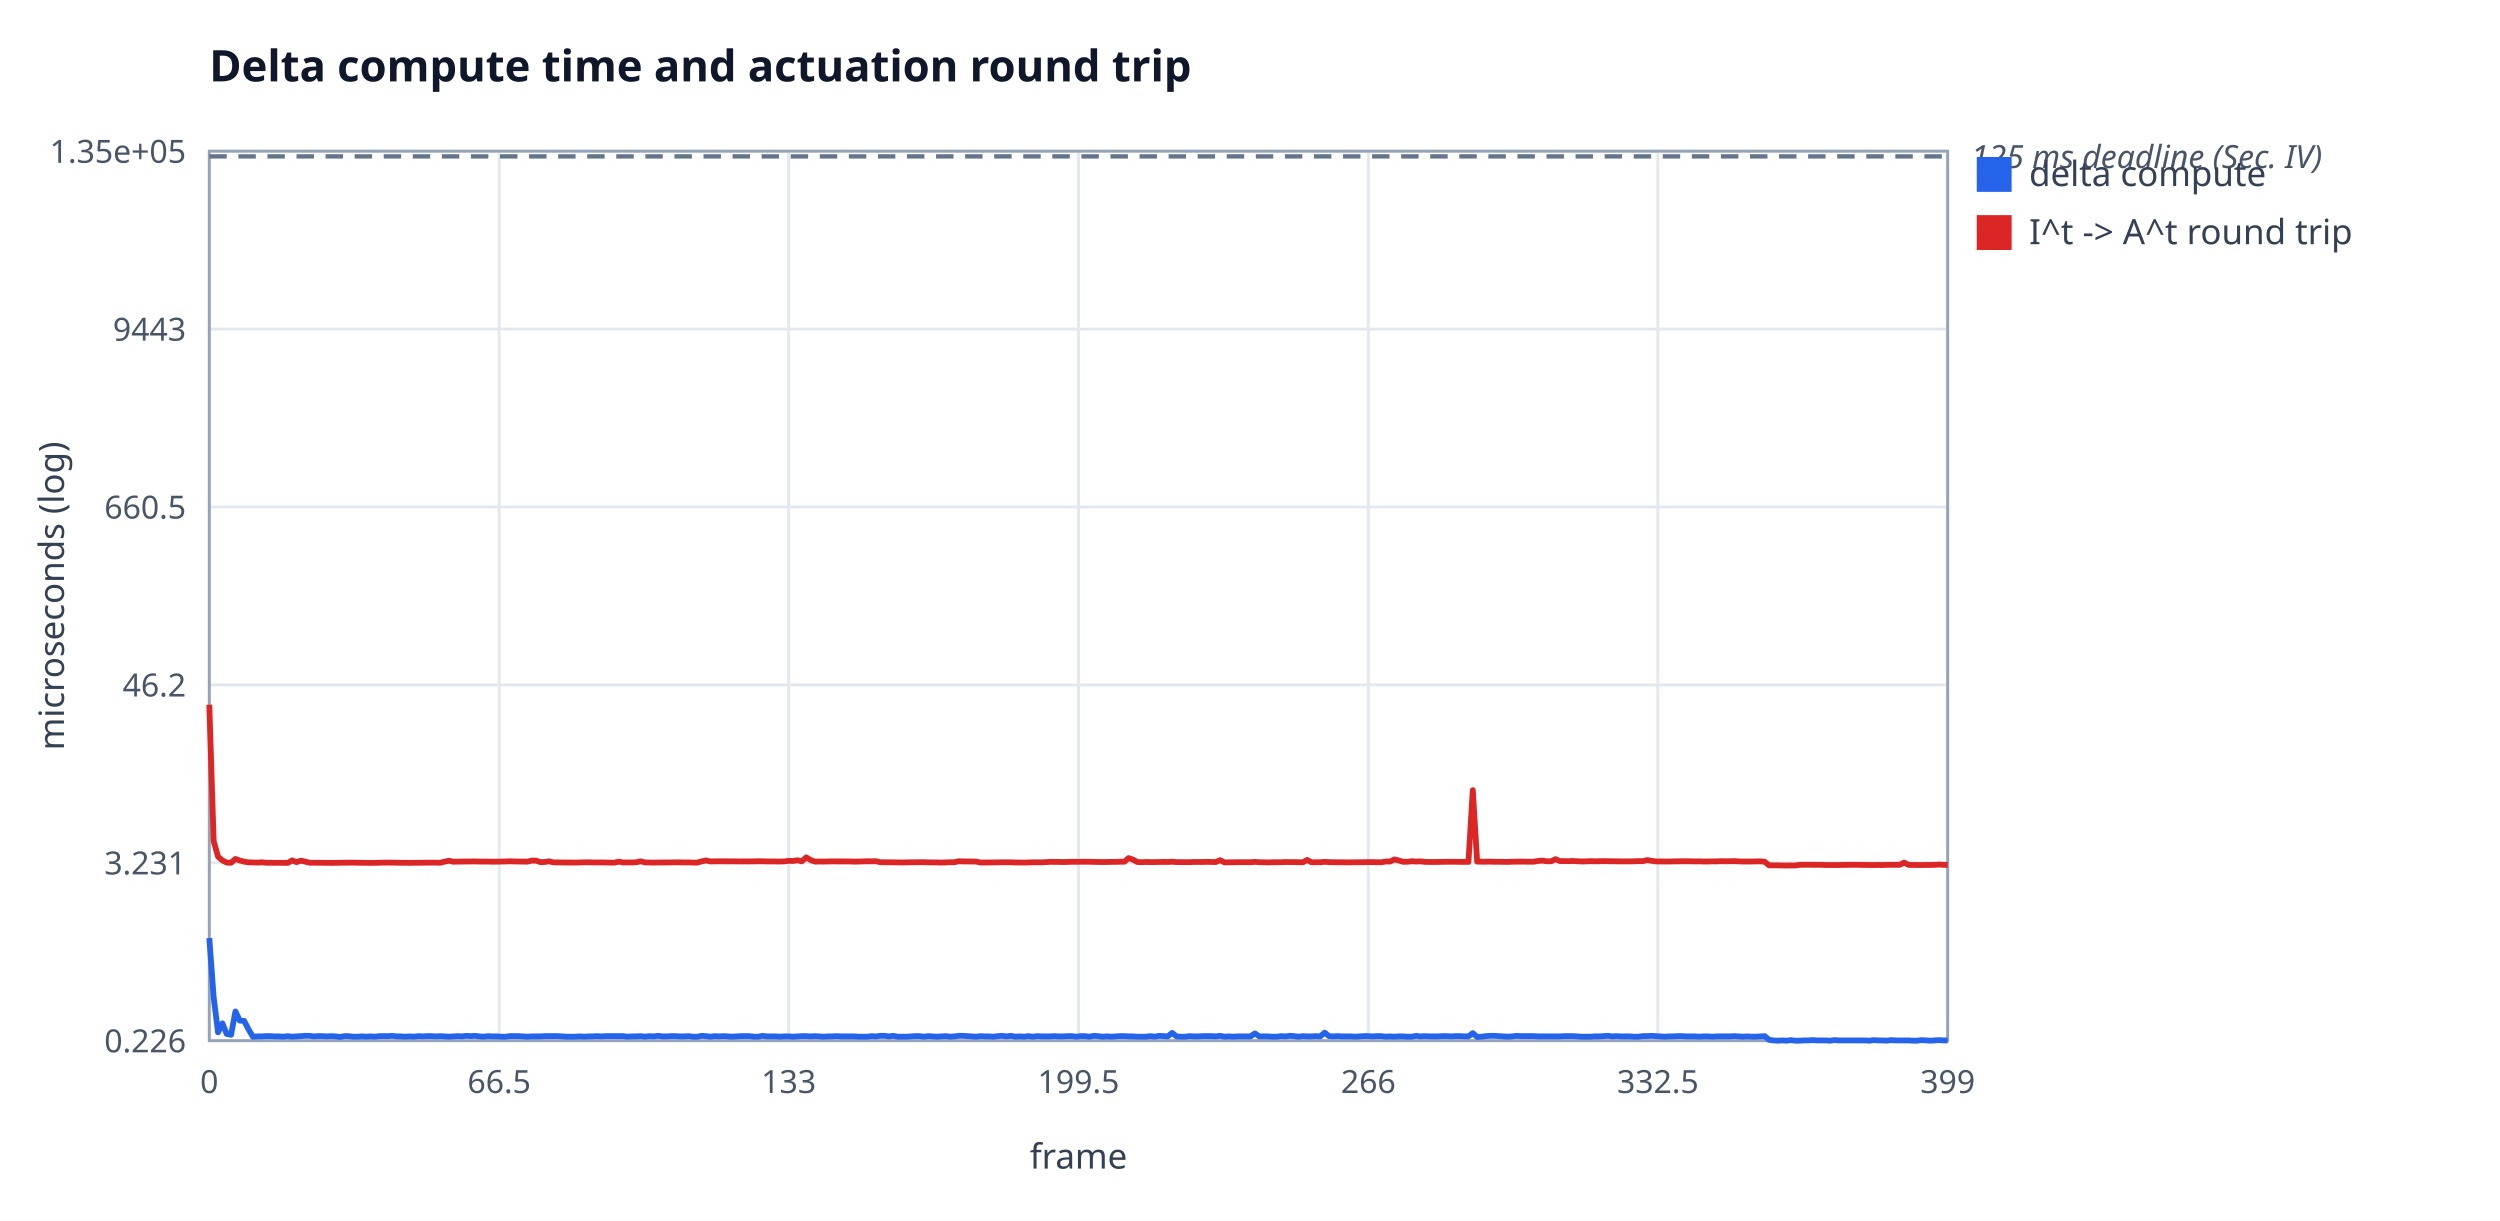
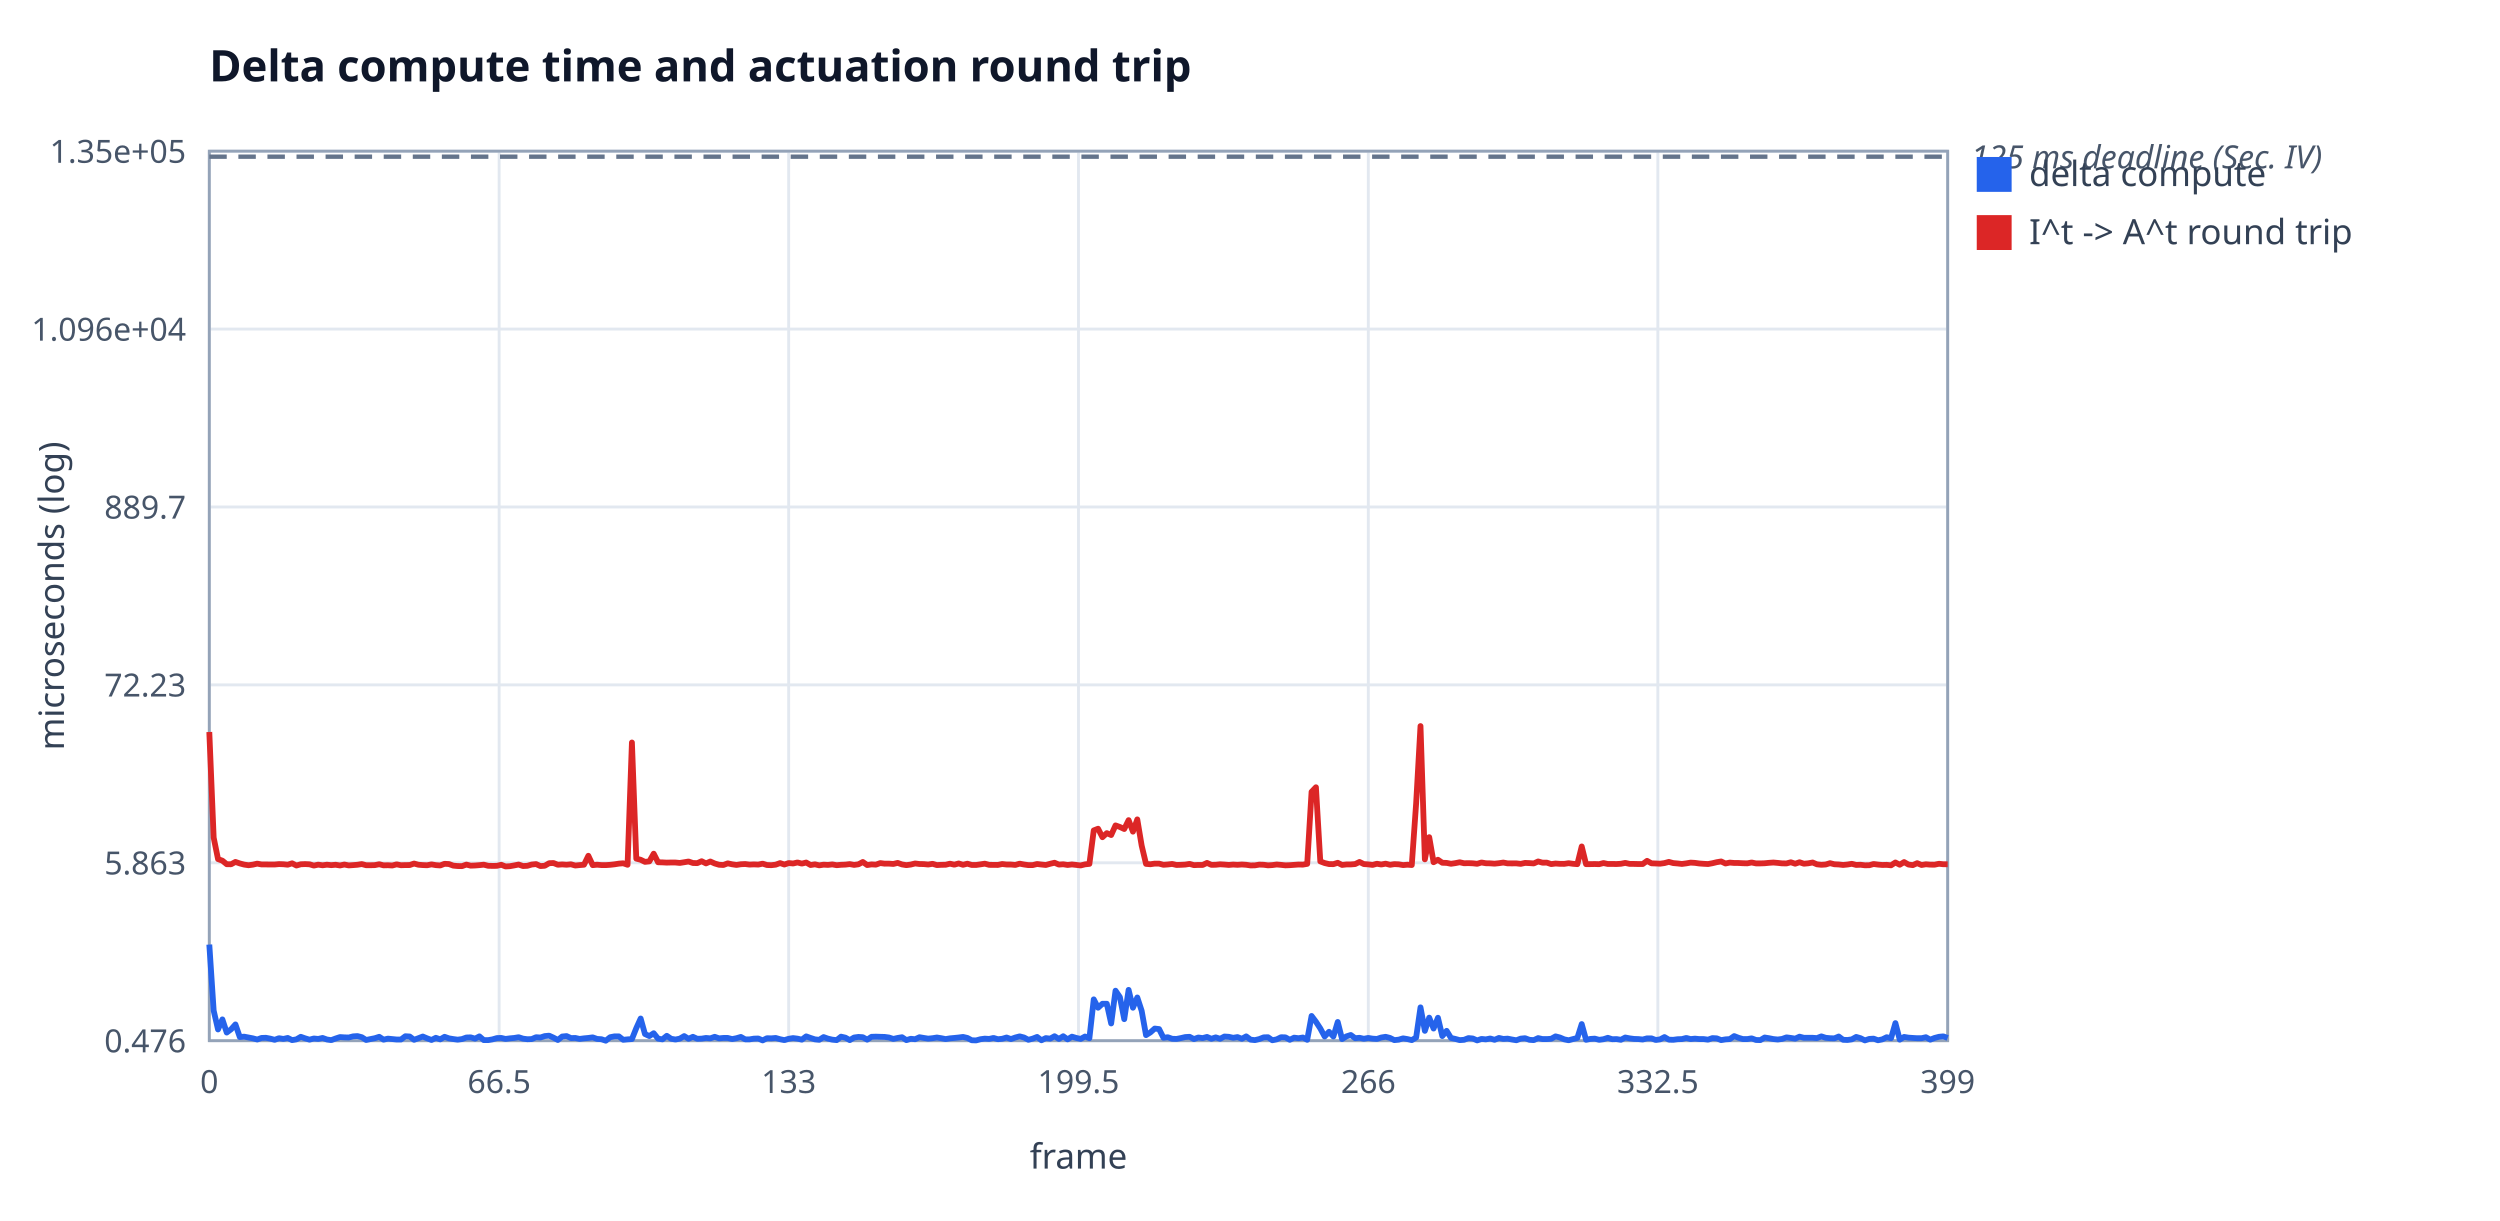
<svg xmlns="http://www.w3.org/2000/svg" viewBox="0 0 860 420" width="860" height="420" role="img" aria-label="Delta compute time and actuation round trip">
  <style>
  .bg{fill:#ffffff}
  .frame{stroke:#94a3b8;stroke-width:1;fill:none}
  .grid{stroke:#e2e8f0;stroke-width:1}
  .tick{fill:#475569;font:11px sans-serif}
  .axis{fill:#334155;font:12px sans-serif}
  .title{fill:#0f172a;font:bold 15px sans-serif}
  .rule{stroke:#64748b;stroke-width:1.5;stroke-dasharray:6 4}
  .rulelab{fill:#475569;font:italic 11px sans-serif}
  .legend{fill:#334155;font:12px sans-serif}
  @media (prefers-color-scheme: dark){
    .bg{fill:#0b1120}
    .frame{stroke:#475569}
    .grid{stroke:#1e293b}
    .tick{fill:#94a3b8}
    .axis{fill:#cbd5e1}
    .title{fill:#f1f5f9}
    .rule{stroke:#94a3b8}
    .rulelab{fill:#94a3b8}
    .legend{fill:#cbd5e1}
  }
</style>
  <rect class="bg" x="0" y="0" width="860" height="420" />
  <text class="title" x="72.0" y="28">Delta compute time and actuation round trip</text>
  <line class="grid" x1="72.0" y1="358.0" x2="670.0" y2="358.0" />
-   <text class="tick" x="64.0" y="362.0" text-anchor="end">0.226</text>
+   <text class="tick" x="64.0" y="362.0" text-anchor="end">0.476</text>
  <line class="grid" x1="72.0" y1="296.8" x2="670.0" y2="296.8" />
-   <text class="tick" x="64.0" y="300.8" text-anchor="end">3.231</text>
+   <text class="tick" x="64.0" y="300.8" text-anchor="end">5.863</text>
  <line class="grid" x1="72.0" y1="235.6" x2="670.0" y2="235.6" />
-   <text class="tick" x="64.0" y="239.6" text-anchor="end">46.2</text>
+   <text class="tick" x="64.0" y="239.6" text-anchor="end">72.23</text>
  <line class="grid" x1="72.0" y1="174.4" x2="670.0" y2="174.4" />
-   <text class="tick" x="64.0" y="178.4" text-anchor="end">660.5</text>
+   <text class="tick" x="64.0" y="178.4" text-anchor="end">889.7</text>
  <line class="grid" x1="72.0" y1="113.2" x2="670.0" y2="113.2" />
-   <text class="tick" x="64.0" y="117.2" text-anchor="end">9443</text>
+   <text class="tick" x="64.0" y="117.2" text-anchor="end">1.096e+04</text>
  <line class="grid" x1="72.0" y1="52.0" x2="670.0" y2="52.0" />
  <text class="tick" x="64.0" y="56.0" text-anchor="end">1.35e+05</text>
  <line class="grid" x1="72.0" y1="52.0" x2="72.0" y2="358.0" />
  <text class="tick" x="72.0" y="376.0" text-anchor="middle">0</text>
  <line class="grid" x1="171.7" y1="52.0" x2="171.7" y2="358.0" />
  <text class="tick" x="171.7" y="376.0" text-anchor="middle">66.5</text>
  <line class="grid" x1="271.3" y1="52.0" x2="271.3" y2="358.0" />
  <text class="tick" x="271.3" y="376.0" text-anchor="middle">133</text>
  <line class="grid" x1="371.0" y1="52.0" x2="371.0" y2="358.0" />
  <text class="tick" x="371.0" y="376.0" text-anchor="middle">199.5</text>
  <line class="grid" x1="470.7" y1="52.0" x2="470.7" y2="358.0" />
  <text class="tick" x="470.7" y="376.0" text-anchor="middle">266</text>
  <line class="grid" x1="570.3" y1="52.0" x2="570.3" y2="358.0" />
  <text class="tick" x="570.3" y="376.0" text-anchor="middle">332.5</text>
  <line class="grid" x1="670.0" y1="52.0" x2="670.0" y2="358.0" />
  <text class="tick" x="670.0" y="376.0" text-anchor="middle">399</text>
  <rect class="frame" x="72.0" y="52.0" width="598.0" height="306.0" />
  <text class="axis" x="371.0" y="402.0" text-anchor="middle">frame</text>
  <text class="axis" x="22.0" y="205.0" text-anchor="middle" transform="rotate(-90 22.0 205.0)">microseconds (log)</text>
-   <line class="rule" x1="72.0" y1="53.8" x2="670.0" y2="53.8" />
-   <text class="rulelab" x="678.0" y="57.8">125 ms deadline (Sec. IV)</text>
-   <polyline fill="none" stroke="#2563eb" stroke-width="2" stroke-linejoin="round" points="72.00,322.70 73.50,343.04 75.00,355.13 76.50,352.03 77.99,355.68 79.49,355.96 80.99,347.94 82.49,351.10 83.99,351.18 85.49,354.08 86.99,356.62 88.49,356.52 89.98,356.52 91.48,356.43 92.98,356.43 94.48,356.52 95.98,356.52 97.48,356.62 98.98,356.43 100.48,356.62 101.97,356.52 103.47,356.43 104.97,356.33 106.47,356.33 107.97,356.52 109.47,356.43 110.97,356.43 112.47,356.52 113.96,356.43 115.46,356.52 116.96,356.71 118.46,356.43 119.96,356.43 121.46,356.62 122.96,356.62 124.46,356.52 125.95,356.62 127.45,356.52 128.95,356.62 130.45,356.43 131.95,356.43 133.45,356.43 134.95,356.33 136.45,356.52 137.94,356.52 139.44,356.62 140.94,356.52 142.44,356.62 143.94,356.43 145.44,356.52 146.94,356.43 148.44,356.43 149.93,356.52 151.43,356.43 152.93,356.52 154.43,356.62 155.93,356.52 157.43,356.43 158.93,356.52 160.43,356.33 161.92,356.43 163.42,356.33 164.92,356.52 166.42,356.62 167.92,356.43 169.42,356.52 170.92,356.52 172.42,356.62 173.91,356.62 175.41,356.43 176.91,356.43 178.41,356.43 179.91,356.52 181.41,356.62 182.91,356.52 184.41,356.52 185.90,356.52 187.40,356.43 188.90,356.43 190.40,356.43 191.90,356.43 193.40,356.52 194.90,356.62 196.40,356.62 197.89,356.62 199.39,356.52 200.89,356.62 202.39,356.52 203.89,356.52 205.39,356.43 206.89,356.52 208.39,356.43 209.88,356.43 211.38,356.43 212.88,356.43 214.38,356.43 215.88,356.62 217.38,356.52 218.88,356.52 220.38,356.43 221.87,356.62 223.37,356.43 224.87,356.52 226.37,356.33 227.87,356.52 229.37,356.52 230.87,356.43 232.37,356.43 233.86,356.52 235.36,356.52 236.86,356.43 238.36,356.62 239.86,356.62 241.36,356.33 242.86,356.43 244.36,356.62 245.85,356.43 247.35,356.52 248.85,356.43 250.35,356.52 251.85,356.62 253.35,356.52 254.85,356.43 256.35,356.43 257.84,356.43 259.34,356.62 260.84,356.62 262.34,356.33 263.84,356.52 265.34,356.52 266.84,356.52 268.34,356.62 269.83,356.52 271.33,356.52 272.83,356.62 274.33,356.52 275.83,356.43 277.33,356.43 278.83,356.52 280.33,356.43 281.82,356.52 283.32,356.62 284.82,356.52 286.32,356.52 287.82,356.43 289.32,356.52 290.82,356.52 292.32,356.52 293.81,356.52 295.31,356.62 296.81,356.62 298.31,356.62 299.81,356.43 301.31,356.52 302.81,356.33 304.31,356.33 305.80,356.52 307.30,356.33 308.80,356.62 310.30,356.62 311.80,356.62 313.30,356.52 314.80,356.43 316.30,356.43 317.79,356.62 319.29,356.43 320.79,356.52 322.29,356.62 323.79,356.52 325.29,356.43 326.79,356.62 328.29,356.52 329.78,356.33 331.28,356.33 332.78,356.43 334.28,356.52 335.78,356.62 337.28,356.43 338.78,356.52 340.28,356.52 341.77,356.62 343.27,356.43 344.77,356.33 346.27,356.52 347.77,356.33 349.27,356.62 350.77,356.52 352.27,356.62 353.76,356.43 355.26,356.62 356.76,356.43 358.26,356.52 359.76,356.52 361.26,356.52 362.76,356.43 364.26,356.52 365.75,356.52 367.25,356.43 368.75,356.43 370.25,356.62 371.75,356.43 373.25,356.43 374.75,356.62 376.25,356.33 377.74,356.43 379.24,356.62 380.74,356.52 382.24,356.62 383.74,356.52 385.24,356.43 386.74,356.43 388.24,356.52 389.73,356.52 391.23,356.62 392.73,356.62 394.23,356.62 395.73,356.43 397.23,356.62 398.73,356.33 400.23,356.43 401.72,356.52 403.22,355.31 404.72,356.52 406.22,356.62 407.72,356.62 409.22,356.43 410.72,356.52 412.22,356.52 413.71,356.43 415.21,356.43 416.71,356.43 418.21,356.52 419.71,356.33 421.21,356.62 422.71,356.52 424.21,356.62 425.70,356.52 427.20,356.52 428.70,356.52 430.20,356.52 431.70,355.49 433.20,356.52 434.70,356.52 436.20,356.52 437.69,356.62 439.19,356.62 440.69,356.43 442.19,356.52 443.69,356.33 445.19,356.43 446.69,356.62 448.19,356.43 449.68,356.52 451.18,356.52 452.68,356.43 454.18,356.52 455.68,355.22 457.18,356.43 458.68,356.52 460.18,356.43 461.67,356.52 463.17,356.52 464.67,356.52 466.17,356.62 467.67,356.52 469.17,356.43 470.67,356.43 472.17,356.52 473.66,356.43 475.16,356.43 476.66,356.62 478.16,356.52 479.66,356.62 481.16,356.52 482.66,356.52 484.16,356.62 485.65,356.62 487.15,356.33 488.65,356.52 490.15,356.43 491.65,356.52 493.15,356.52 494.65,356.52 496.15,356.43 497.64,356.43 499.14,356.52 500.64,356.43 502.14,356.43 503.64,356.52 505.14,356.52 506.64,355.40 508.14,356.71 509.63,356.62 511.13,356.43 512.63,356.33 514.13,356.33 515.63,356.43 517.13,356.52 518.63,356.62 520.13,356.52 521.62,356.33 523.12,356.43 524.62,356.43 526.12,356.43 527.62,356.43 529.12,356.52 530.62,356.52 532.12,356.52 533.61,356.52 535.11,356.52 536.61,356.52 538.11,356.43 539.61,356.43 541.11,356.43 542.61,356.52 544.11,356.62 545.60,356.62 547.10,356.62 548.60,356.52 550.10,356.52 551.60,356.43 553.10,356.33 554.60,356.52 556.10,356.43 557.59,356.52 559.09,356.52 560.59,356.52 562.09,356.62 563.59,356.62 565.09,356.43 566.59,356.43 568.09,356.33 569.58,356.43 571.08,356.52 572.58,356.62 574.08,356.52 575.58,356.52 577.08,356.43 578.58,356.43 580.08,356.52 581.57,356.52 583.07,356.52 584.57,356.62 586.07,356.52 587.57,356.52 589.07,356.62 590.57,356.52 592.07,356.52 593.56,356.52 595.06,356.52 596.56,356.43 598.06,356.52 599.56,356.62 601.06,356.52 602.56,356.62 604.06,356.62 605.55,356.52 607.05,356.43 608.55,357.70 610.05,357.90 611.55,358.00 613.05,357.90 614.55,358.00 616.05,357.80 617.54,358.00 619.04,358.00 620.54,357.90 622.04,357.90 623.54,357.80 625.04,357.90 626.54,357.90 628.04,357.90 629.53,358.00 631.03,357.80 632.53,357.90 634.03,357.90 635.53,357.90 637.03,357.90 638.53,357.90 640.03,357.90 641.52,357.90 643.02,358.00 644.52,357.80 646.02,357.90 647.52,357.90 649.02,358.00 650.52,357.80 652.02,357.90 653.51,357.90 655.01,357.90 656.51,357.90 658.01,358.00 659.51,358.00 661.01,357.80 662.51,357.90 664.01,358.00 665.50,357.90 667.00,357.80 668.50,357.90 670.00,357.90 " />
-   <polyline fill="none" stroke="#dc2626" stroke-width="2" stroke-linejoin="round" points="72.00,242.42 73.50,289.34 75.00,294.67 76.50,295.98 77.99,296.73 79.49,296.79 80.99,295.47 82.49,296.02 83.99,296.41 85.49,296.65 86.99,296.68 88.49,296.74 89.98,296.62 91.48,296.78 92.98,296.79 94.48,296.81 95.98,296.79 97.48,296.82 98.98,296.84 100.48,295.98 101.97,296.57 103.47,296.07 104.97,296.38 106.47,296.78 107.97,296.77 109.47,296.80 110.97,296.80 112.47,296.81 113.96,296.83 115.46,296.81 116.96,296.78 118.46,296.77 119.96,296.74 121.46,296.75 122.96,296.78 124.46,296.79 125.95,296.82 127.45,296.83 128.95,296.82 130.45,296.78 131.95,296.74 133.45,296.73 134.95,296.74 136.45,296.77 137.94,296.79 139.44,296.79 140.94,296.83 142.44,296.79 143.94,296.80 145.44,296.77 146.94,296.75 148.44,296.74 149.93,296.75 151.43,296.79 152.93,296.41 154.43,296.09 155.93,296.43 157.43,296.39 158.93,296.37 160.43,296.36 161.92,296.34 163.42,296.32 164.92,296.37 166.42,296.39 167.92,296.38 169.42,296.42 170.92,296.41 172.42,296.38 173.91,296.34 175.41,296.28 176.91,296.33 178.41,296.36 179.91,296.38 181.41,296.41 182.91,296.04 184.41,296.06 185.90,296.57 187.40,296.52 188.90,296.29 190.40,296.66 191.90,296.67 193.40,296.69 194.90,296.71 196.40,296.71 197.89,296.73 199.39,296.69 200.89,296.63 202.39,296.62 203.89,296.67 205.39,296.67 206.89,296.68 208.39,296.70 209.88,296.74 211.38,296.74 212.88,296.41 214.38,296.70 215.88,296.67 217.38,296.69 218.88,296.63 220.38,296.27 221.87,296.68 223.37,296.70 224.87,296.74 226.37,296.70 227.87,296.69 229.37,296.69 230.87,296.67 232.37,296.65 233.86,296.64 235.36,296.69 236.86,296.67 238.36,296.73 239.86,296.74 241.36,296.31 242.86,296.00 244.36,296.33 245.85,296.30 247.35,296.29 248.85,296.28 250.35,296.31 251.85,296.29 253.35,296.31 254.85,296.34 256.35,296.31 257.84,296.33 259.34,296.30 260.84,296.27 262.34,296.28 263.84,296.33 265.34,296.33 266.84,296.34 268.34,296.36 269.83,296.31 271.33,296.13 272.83,296.17 274.33,295.93 275.83,296.29 277.33,294.94 278.83,295.83 280.33,296.40 281.82,296.36 283.32,296.37 284.82,296.34 286.32,296.31 287.82,296.32 289.32,296.32 290.82,296.32 292.32,296.34 293.81,296.40 295.31,296.38 296.81,296.33 298.31,296.27 299.81,296.29 301.31,296.25 302.81,296.60 304.31,296.62 305.80,296.64 307.30,296.64 308.80,296.67 310.30,296.69 311.80,296.67 313.30,296.63 314.80,296.62 316.30,296.60 317.79,296.59 319.29,296.65 320.79,296.67 322.29,296.68 323.79,296.72 325.29,296.67 326.79,296.61 328.29,296.62 329.78,296.26 331.28,296.32 332.78,296.34 334.28,296.35 335.78,296.38 337.28,296.72 338.78,296.69 340.28,296.69 341.77,296.67 343.27,296.66 344.77,296.62 346.27,296.64 347.77,296.64 349.27,296.69 350.77,296.71 352.27,296.72 353.76,296.69 355.26,296.64 356.76,296.64 358.26,296.64 359.76,296.58 361.26,296.47 362.76,296.49 364.26,296.50 365.75,296.54 367.25,296.50 368.75,296.45 370.25,296.48 371.75,296.45 373.25,296.43 374.75,296.45 376.25,296.49 377.74,296.52 379.24,296.54 380.74,296.53 382.24,296.49 383.74,296.49 385.24,296.43 386.74,296.43 388.24,295.18 389.73,295.71 391.23,296.54 392.73,296.60 394.23,296.52 395.73,296.57 397.23,296.56 398.73,296.52 400.23,296.50 401.72,296.52 403.22,296.43 404.72,296.57 406.22,296.57 407.72,296.58 409.22,296.58 410.72,296.52 412.22,296.52 413.71,296.53 415.21,296.48 416.71,296.52 418.21,296.54 419.71,295.89 421.21,296.66 422.71,296.64 424.21,296.62 425.70,296.60 427.20,296.58 428.70,296.58 430.20,296.61 431.70,296.49 433.20,296.61 434.70,296.62 436.20,296.67 437.69,296.62 439.19,296.62 440.69,296.61 442.19,296.53 443.69,296.57 445.19,296.57 446.69,296.60 448.19,296.63 449.68,295.81 451.18,296.64 452.68,296.60 454.18,296.60 455.68,296.47 457.18,296.56 458.68,296.60 460.18,296.63 461.67,296.62 463.17,296.65 464.67,296.64 466.17,296.63 467.67,296.60 469.17,296.60 470.67,296.57 472.17,296.56 473.66,296.61 475.16,296.62 476.66,296.36 478.16,296.37 479.66,295.64 481.16,295.99 482.66,296.45 484.16,296.44 485.65,296.25 487.15,296.37 488.65,296.30 490.15,296.48 491.65,296.52 493.15,296.52 494.65,296.51 496.15,296.47 497.64,296.45 499.14,296.45 500.64,296.45 502.14,296.48 503.64,296.49 505.14,296.50 506.64,271.82 508.14,296.38 509.63,296.41 511.13,296.42 512.63,296.39 514.13,296.46 515.63,296.44 517.13,296.48 518.63,296.50 520.13,296.43 521.62,296.41 523.12,296.39 524.62,296.41 526.12,296.43 527.62,296.43 529.12,296.15 530.62,296.04 532.12,296.29 533.61,296.27 535.11,295.55 536.61,296.21 538.11,296.22 539.61,296.24 541.11,296.18 542.61,296.26 544.11,296.34 545.60,296.30 547.10,296.23 548.60,296.29 550.10,296.25 551.60,296.22 553.10,296.25 554.60,296.27 556.10,296.29 557.59,296.31 559.09,296.32 560.59,296.31 562.09,296.29 563.59,296.21 565.09,296.24 566.59,295.87 568.09,296.10 569.58,296.32 571.08,296.33 572.58,296.35 574.08,296.36 575.58,296.31 577.08,296.29 578.58,296.27 580.08,296.27 581.57,296.28 583.07,296.31 584.57,296.30 586.07,296.35 587.57,296.35 589.07,296.31 590.57,296.31 592.07,296.24 593.56,296.28 595.06,296.27 596.56,296.22 598.06,296.31 599.56,296.35 601.06,296.35 602.56,296.35 604.06,296.31 605.55,296.29 607.05,296.44 608.55,297.67 610.05,297.68 611.55,297.68 613.05,297.72 614.55,297.75 616.05,297.72 617.54,297.73 619.04,297.52 620.54,297.48 622.04,297.47 623.54,297.49 625.04,297.51 626.54,297.50 628.04,297.57 629.53,297.58 631.03,297.57 632.53,297.57 634.03,297.53 635.53,297.52 637.03,297.50 638.53,297.50 640.03,297.52 641.52,297.55 643.02,297.56 644.52,297.57 646.02,297.55 647.52,297.57 649.02,297.50 650.52,297.51 652.02,297.49 653.51,297.49 655.01,296.72 656.51,297.52 658.01,297.55 659.51,297.56 661.01,297.58 662.51,297.54 664.01,297.55 665.50,297.52 667.00,297.41 668.50,297.49 670.00,297.54 " />
+   <line class="rule" x1="72.0" y1="53.9" x2="670.0" y2="53.9" />
+   <text class="rulelab" x="678.0" y="57.9">125 ms deadline (Sec. IV)</text>
+   <polyline fill="none" stroke="#2563eb" stroke-width="2" stroke-linejoin="round" points="72.00,324.93 73.50,347.64 75.00,354.13 76.50,350.67 77.99,355.20 79.49,354.08 80.99,352.40 82.49,356.75 83.99,356.61 85.49,356.90 86.99,357.19 88.49,357.59 89.98,357.05 91.48,357.00 92.98,357.29 94.48,357.69 95.98,357.14 97.48,357.39 98.98,357.05 100.48,357.80 101.97,357.54 103.47,356.66 104.97,357.19 106.47,357.64 107.97,357.24 109.47,357.39 110.97,357.05 112.47,357.59 113.96,357.80 115.46,357.24 116.96,356.75 118.46,356.85 119.96,356.90 121.46,356.51 122.96,356.41 124.46,356.80 125.95,357.75 127.45,357.44 128.95,357.14 130.45,356.66 131.95,357.64 133.45,357.29 134.95,357.44 136.45,357.59 137.94,357.59 139.44,356.46 140.94,356.56 142.44,357.69 143.94,357.14 145.44,356.56 146.94,357.19 148.44,357.75 149.93,357.00 151.43,357.54 152.93,356.66 154.43,357.19 155.93,357.44 157.43,357.64 158.93,357.44 160.43,356.90 161.92,356.85 163.42,357.29 164.92,356.51 166.42,357.80 167.92,357.80 169.42,357.54 170.92,357.10 172.42,357.05 173.91,357.39 175.41,357.19 176.91,357.05 178.41,356.80 179.91,357.29 181.41,357.49 182.91,357.44 184.41,356.80 185.90,356.90 187.40,356.41 188.90,356.27 190.40,356.95 191.90,357.75 193.40,356.56 194.90,356.41 196.40,357.10 197.89,357.05 199.39,357.39 200.89,357.19 202.39,357.05 203.89,356.85 205.39,357.39 206.89,357.49 208.39,358.00 209.88,356.80 211.38,356.51 212.88,356.51 214.38,357.69 215.88,357.54 217.38,357.44 218.88,353.69 220.38,350.37 221.87,355.71 223.37,356.41 224.87,355.43 226.37,357.29 227.87,357.54 229.37,356.32 230.87,357.34 232.37,357.59 233.86,357.29 235.36,356.41 236.86,357.34 238.36,356.66 239.86,357.34 241.36,357.29 242.86,357.05 244.36,357.19 245.85,356.66 247.35,357.19 248.85,357.05 250.35,357.05 251.85,357.44 253.35,357.14 254.85,356.70 256.35,357.54 257.84,357.54 259.34,357.29 260.84,357.24 262.34,357.90 263.84,357.14 265.34,357.19 266.84,357.05 268.34,357.49 269.83,357.80 271.33,357.34 272.83,357.10 274.33,357.29 275.83,357.64 277.33,356.51 278.83,357.05 280.33,357.54 281.82,357.69 283.32,356.75 284.82,357.29 286.32,357.64 287.82,357.80 289.32,356.61 290.82,356.95 292.32,357.80 293.81,356.90 295.31,356.70 296.81,356.80 298.31,357.64 299.81,356.66 301.31,356.61 302.81,356.66 304.31,356.70 305.80,356.90 307.30,357.39 308.80,357.05 310.30,356.80 311.80,357.80 313.30,357.34 314.80,357.49 316.30,356.80 317.79,357.05 319.29,357.29 320.79,357.14 322.29,356.90 323.79,357.14 325.29,357.44 326.79,357.19 328.29,357.05 329.78,356.90 331.28,356.70 332.78,357.05 334.28,357.85 335.78,357.90 337.28,357.49 338.78,357.29 340.28,357.39 341.77,357.05 343.27,357.49 344.77,357.34 346.27,356.90 347.77,357.44 349.27,356.90 350.77,356.51 352.27,356.90 353.76,357.69 355.26,357.29 356.76,356.70 358.26,357.85 359.76,357.10 361.26,357.29 362.76,356.46 364.26,357.39 365.75,356.46 367.25,357.54 368.75,356.61 370.25,357.05 371.75,357.39 373.25,356.56 374.75,357.14 376.25,343.78 377.74,346.66 379.24,345.29 380.74,345.29 382.24,352.07 383.74,340.80 385.24,343.00 386.74,350.59 388.24,340.52 389.73,346.66 391.23,343.13 392.73,347.71 394.23,356.08 395.73,355.15 397.23,353.82 398.73,354.00 400.23,357.00 401.72,356.80 403.22,357.34 404.72,357.39 406.22,357.10 407.72,356.75 409.22,356.66 410.72,357.44 412.22,356.90 413.71,357.10 415.21,356.70 416.71,357.34 418.21,356.85 419.71,357.34 421.21,356.56 422.71,356.66 424.21,357.00 425.70,356.75 427.20,357.34 428.70,356.51 430.20,357.64 431.70,357.80 433.20,357.44 434.70,356.85 436.20,356.80 437.69,357.85 439.19,357.54 440.69,356.80 442.19,356.85 443.69,357.69 445.19,356.95 446.69,357.14 448.19,356.90 449.68,357.69 451.18,349.49 452.68,351.48 454.18,353.78 455.68,356.56 457.18,354.93 458.68,356.56 460.18,351.56 461.67,357.44 463.17,356.51 464.67,356.03 466.17,357.14 467.67,357.00 469.17,357.34 470.67,357.05 472.17,357.29 473.66,357.39 475.16,356.90 476.66,356.66 478.16,357.05 479.66,357.80 481.16,357.64 482.66,357.19 484.16,357.44 485.65,357.80 487.15,356.90 488.65,346.53 490.15,354.61 491.65,350.07 493.15,353.82 494.65,350.11 496.15,356.41 497.64,354.61 499.14,357.05 500.64,357.39 502.14,357.80 503.64,357.69 505.14,357.10 506.64,357.24 508.14,357.90 509.63,357.39 511.13,357.54 512.63,357.24 514.13,357.69 515.63,357.05 517.13,357.39 518.63,357.29 520.13,357.59 521.62,357.85 523.12,357.29 524.62,357.14 526.12,357.69 527.62,357.80 529.12,357.10 530.62,357.44 532.12,357.44 533.61,357.34 535.11,356.51 536.61,356.90 538.11,357.54 539.61,357.85 541.11,357.44 542.61,357.05 544.11,352.28 545.60,357.69 547.10,357.39 548.60,357.29 550.10,357.69 551.60,357.49 553.10,357.00 554.60,357.49 556.10,357.44 557.59,357.69 559.09,356.90 560.59,357.19 562.09,357.39 563.59,357.44 565.09,357.59 566.59,357.19 568.09,357.19 569.58,357.75 571.08,357.54 572.58,356.75 574.08,357.64 575.58,357.69 577.08,357.49 578.58,357.44 580.08,357.05 581.57,357.44 583.07,357.29 584.57,357.44 586.07,357.44 587.57,357.64 589.07,357.10 590.57,357.19 592.07,357.80 593.56,357.54 595.06,357.44 596.56,356.41 598.06,357.00 599.56,357.44 601.06,357.44 602.56,357.19 604.06,357.75 605.55,357.80 607.05,356.90 608.55,357.14 610.05,357.44 611.55,357.59 613.05,357.39 614.55,356.85 616.05,357.05 617.54,357.29 619.04,356.61 620.54,357.00 622.04,357.00 623.54,357.00 625.04,357.10 626.54,356.51 628.04,357.00 629.53,357.14 631.03,357.19 632.53,356.56 634.03,357.69 635.53,357.75 637.03,357.54 638.53,356.70 640.03,357.14 641.52,357.90 643.02,357.39 644.52,357.29 646.02,357.85 647.52,357.54 649.02,356.80 650.52,357.14 652.02,351.95 653.51,357.64 655.01,356.70 656.51,356.95 658.01,357.05 659.51,357.14 661.01,357.14 662.51,356.80 664.01,357.64 665.50,357.05 667.00,356.66 668.50,356.51 670.00,357.05 " />
+   <polyline fill="none" stroke="#dc2626" stroke-width="2" stroke-linejoin="round" points="72.00,251.81 73.50,288.13 75.00,295.53 76.50,296.07 77.99,297.29 79.49,297.31 80.99,296.50 82.49,297.02 83.99,297.42 85.49,297.64 86.99,297.44 88.49,297.09 89.98,297.37 91.48,297.37 92.98,297.39 94.48,297.39 95.98,297.25 97.48,297.30 98.98,297.46 100.48,296.98 101.97,297.74 103.47,297.31 104.97,297.25 106.47,297.32 107.97,297.76 109.47,297.44 110.97,297.66 112.47,297.46 113.96,297.61 115.46,297.48 116.96,297.72 118.46,297.40 119.96,297.70 121.46,297.60 122.96,297.48 124.46,297.24 125.95,297.64 127.45,297.64 128.95,297.60 130.45,297.30 131.95,297.68 133.45,297.64 134.95,297.73 136.45,297.34 137.94,297.64 139.44,297.59 140.94,297.58 142.44,297.06 143.94,297.47 145.44,297.59 146.94,297.65 148.44,297.35 149.93,297.61 151.43,297.72 152.93,297.15 154.43,297.23 155.93,297.78 157.43,297.92 158.93,297.95 160.43,297.42 161.92,297.79 163.42,297.73 164.92,297.61 166.42,297.45 167.92,297.83 169.42,297.87 170.92,297.85 172.42,297.48 173.91,298.06 175.41,297.97 176.91,297.70 178.41,297.40 179.91,297.92 181.41,297.84 182.91,297.40 184.41,297.25 185.90,297.93 187.40,297.82 188.90,296.94 190.40,296.88 191.90,297.47 193.40,297.36 194.90,297.47 196.40,297.32 197.89,297.74 199.39,297.59 200.89,297.47 202.39,294.39 203.89,297.61 205.39,297.46 206.89,297.59 208.39,297.60 209.88,297.50 211.38,297.33 212.88,297.09 214.38,296.97 215.88,297.48 217.38,255.42 218.88,295.37 220.38,295.76 221.87,296.48 223.37,296.32 224.87,293.67 226.37,296.62 227.87,296.66 229.37,296.74 230.87,296.70 232.37,296.71 233.86,296.85 235.36,296.61 236.86,296.36 238.36,296.87 239.86,296.92 241.36,296.26 242.86,297.01 244.36,296.36 245.85,297.03 247.35,297.48 248.85,297.56 250.35,296.99 251.85,297.32 253.35,297.54 254.85,297.30 256.35,297.23 257.84,297.42 259.34,297.35 260.84,297.42 262.34,297.10 263.84,297.57 265.34,297.62 266.84,297.45 268.34,296.90 269.83,297.40 271.33,296.89 272.83,297.04 274.33,296.69 275.83,297.08 277.33,296.71 278.83,297.57 280.33,297.33 281.82,297.68 283.32,297.45 284.82,297.53 286.32,297.36 287.82,297.63 289.32,297.49 290.82,297.43 292.32,297.25 293.81,297.53 295.31,297.32 296.81,296.52 298.31,297.58 299.81,297.35 301.31,297.44 302.81,296.90 304.31,297.10 305.80,297.09 307.30,297.20 308.80,296.84 310.30,297.37 311.80,297.61 313.30,297.41 314.80,297.03 316.30,297.22 317.79,297.25 319.29,297.40 320.79,297.15 322.29,297.59 323.79,297.50 325.29,297.48 326.79,297.11 328.29,297.45 329.78,297.03 331.28,297.49 332.78,297.11 334.28,297.55 335.78,297.55 337.28,297.34 338.78,297.10 340.28,297.51 341.77,297.52 343.27,297.54 344.77,297.22 346.27,297.40 347.77,297.40 349.27,297.54 350.77,297.10 352.27,297.39 353.76,297.60 355.26,297.59 356.76,297.22 358.26,297.40 359.76,297.56 361.26,297.14 362.76,296.78 364.26,297.42 365.75,297.31 367.25,297.55 368.75,297.37 370.25,297.54 371.75,297.71 373.25,297.34 374.75,297.18 376.25,285.66 377.74,285.08 379.24,288.00 380.74,286.60 382.24,287.25 383.74,283.94 385.24,284.48 386.74,285.18 388.24,282.13 389.73,286.09 391.23,281.87 392.73,290.87 394.23,297.18 395.73,297.30 397.23,297.08 398.73,297.09 400.23,297.49 401.72,297.38 403.22,297.20 404.72,297.55 406.22,297.50 407.72,297.42 409.22,297.18 410.72,297.61 412.22,297.54 413.71,297.55 415.21,296.84 416.71,297.51 418.21,297.48 419.71,297.32 421.21,297.41 422.71,297.54 424.21,297.41 425.70,297.50 427.20,297.39 428.70,297.49 430.20,297.71 431.70,297.68 433.20,297.43 434.70,297.48 436.20,297.68 437.69,297.59 439.19,297.39 440.69,297.52 442.19,297.68 443.69,297.62 445.19,297.51 446.69,297.40 448.19,297.43 449.68,297.17 451.18,272.39 452.68,270.82 454.18,296.32 455.68,296.89 457.18,297.24 458.68,297.27 460.18,296.80 461.67,297.54 463.17,297.37 464.67,297.36 466.17,297.24 467.67,296.51 469.17,297.25 470.67,297.34 472.17,297.53 473.66,297.13 475.16,297.39 476.66,297.10 478.16,297.49 479.66,297.26 481.16,297.33 482.66,297.59 484.16,297.46 485.65,297.57 487.15,276.39 488.65,249.77 490.15,295.61 491.65,287.99 493.15,296.60 494.65,295.75 496.15,296.79 497.64,296.84 499.14,297.14 500.64,296.92 502.14,296.62 503.64,296.96 505.14,296.92 506.64,296.98 508.14,297.15 509.63,296.70 511.13,296.96 512.63,296.99 514.13,297.10 515.63,296.94 517.13,296.72 518.63,297.00 520.13,297.01 521.62,297.00 523.12,297.17 524.62,296.84 526.12,296.91 527.62,297.02 529.12,296.34 530.62,296.76 532.12,296.75 533.61,297.25 535.11,297.05 536.61,297.16 538.11,297.17 539.61,296.94 541.11,297.15 542.61,297.27 544.11,291.18 545.60,297.27 547.10,297.26 548.60,297.23 550.10,297.28 551.60,296.89 553.10,297.21 554.60,297.20 556.10,297.23 557.59,297.14 559.09,296.84 560.59,297.18 562.09,297.19 563.59,297.23 565.09,297.23 566.59,296.13 568.09,296.98 569.58,297.04 571.08,297.11 572.58,296.90 574.08,296.49 575.58,296.90 577.08,297.03 578.58,297.20 580.08,297.00 581.57,296.74 583.07,296.83 584.57,297.04 586.07,297.15 587.57,297.23 589.07,296.95 590.57,296.59 592.07,296.34 593.56,297.04 595.06,296.73 596.56,296.86 598.06,296.87 599.56,296.95 601.06,296.99 602.56,296.70 604.06,297.01 605.55,297.01 607.05,296.96 608.55,296.81 610.05,296.71 611.55,296.84 613.05,297.00 614.55,297.02 616.05,296.62 617.54,297.12 619.04,296.61 620.54,297.12 622.04,296.98 623.54,296.70 625.04,297.33 626.54,297.49 628.04,297.39 629.53,296.93 631.03,297.31 632.53,297.38 634.03,297.55 635.53,297.40 637.03,297.15 638.53,297.54 640.03,297.48 641.52,297.66 643.02,297.64 644.52,297.22 646.02,297.42 647.52,297.55 649.02,297.51 650.52,297.67 652.02,296.69 653.51,297.47 655.01,296.55 656.51,297.41 658.01,297.61 659.51,296.93 661.01,297.56 662.51,297.31 664.01,297.44 665.50,297.45 667.00,297.14 668.50,297.30 670.00,297.31 " />
  <rect x="680.0" y="54.0" width="12" height="12" fill="#2563eb" />
  <text class="legend" x="698.0" y="64.0">delta compute</text>
  <rect x="680.0" y="74.0" width="12" height="12" fill="#dc2626" />
  <text class="legend" x="698.0" y="84.0">I^t -&gt; A^t round trip</text>
</svg>
